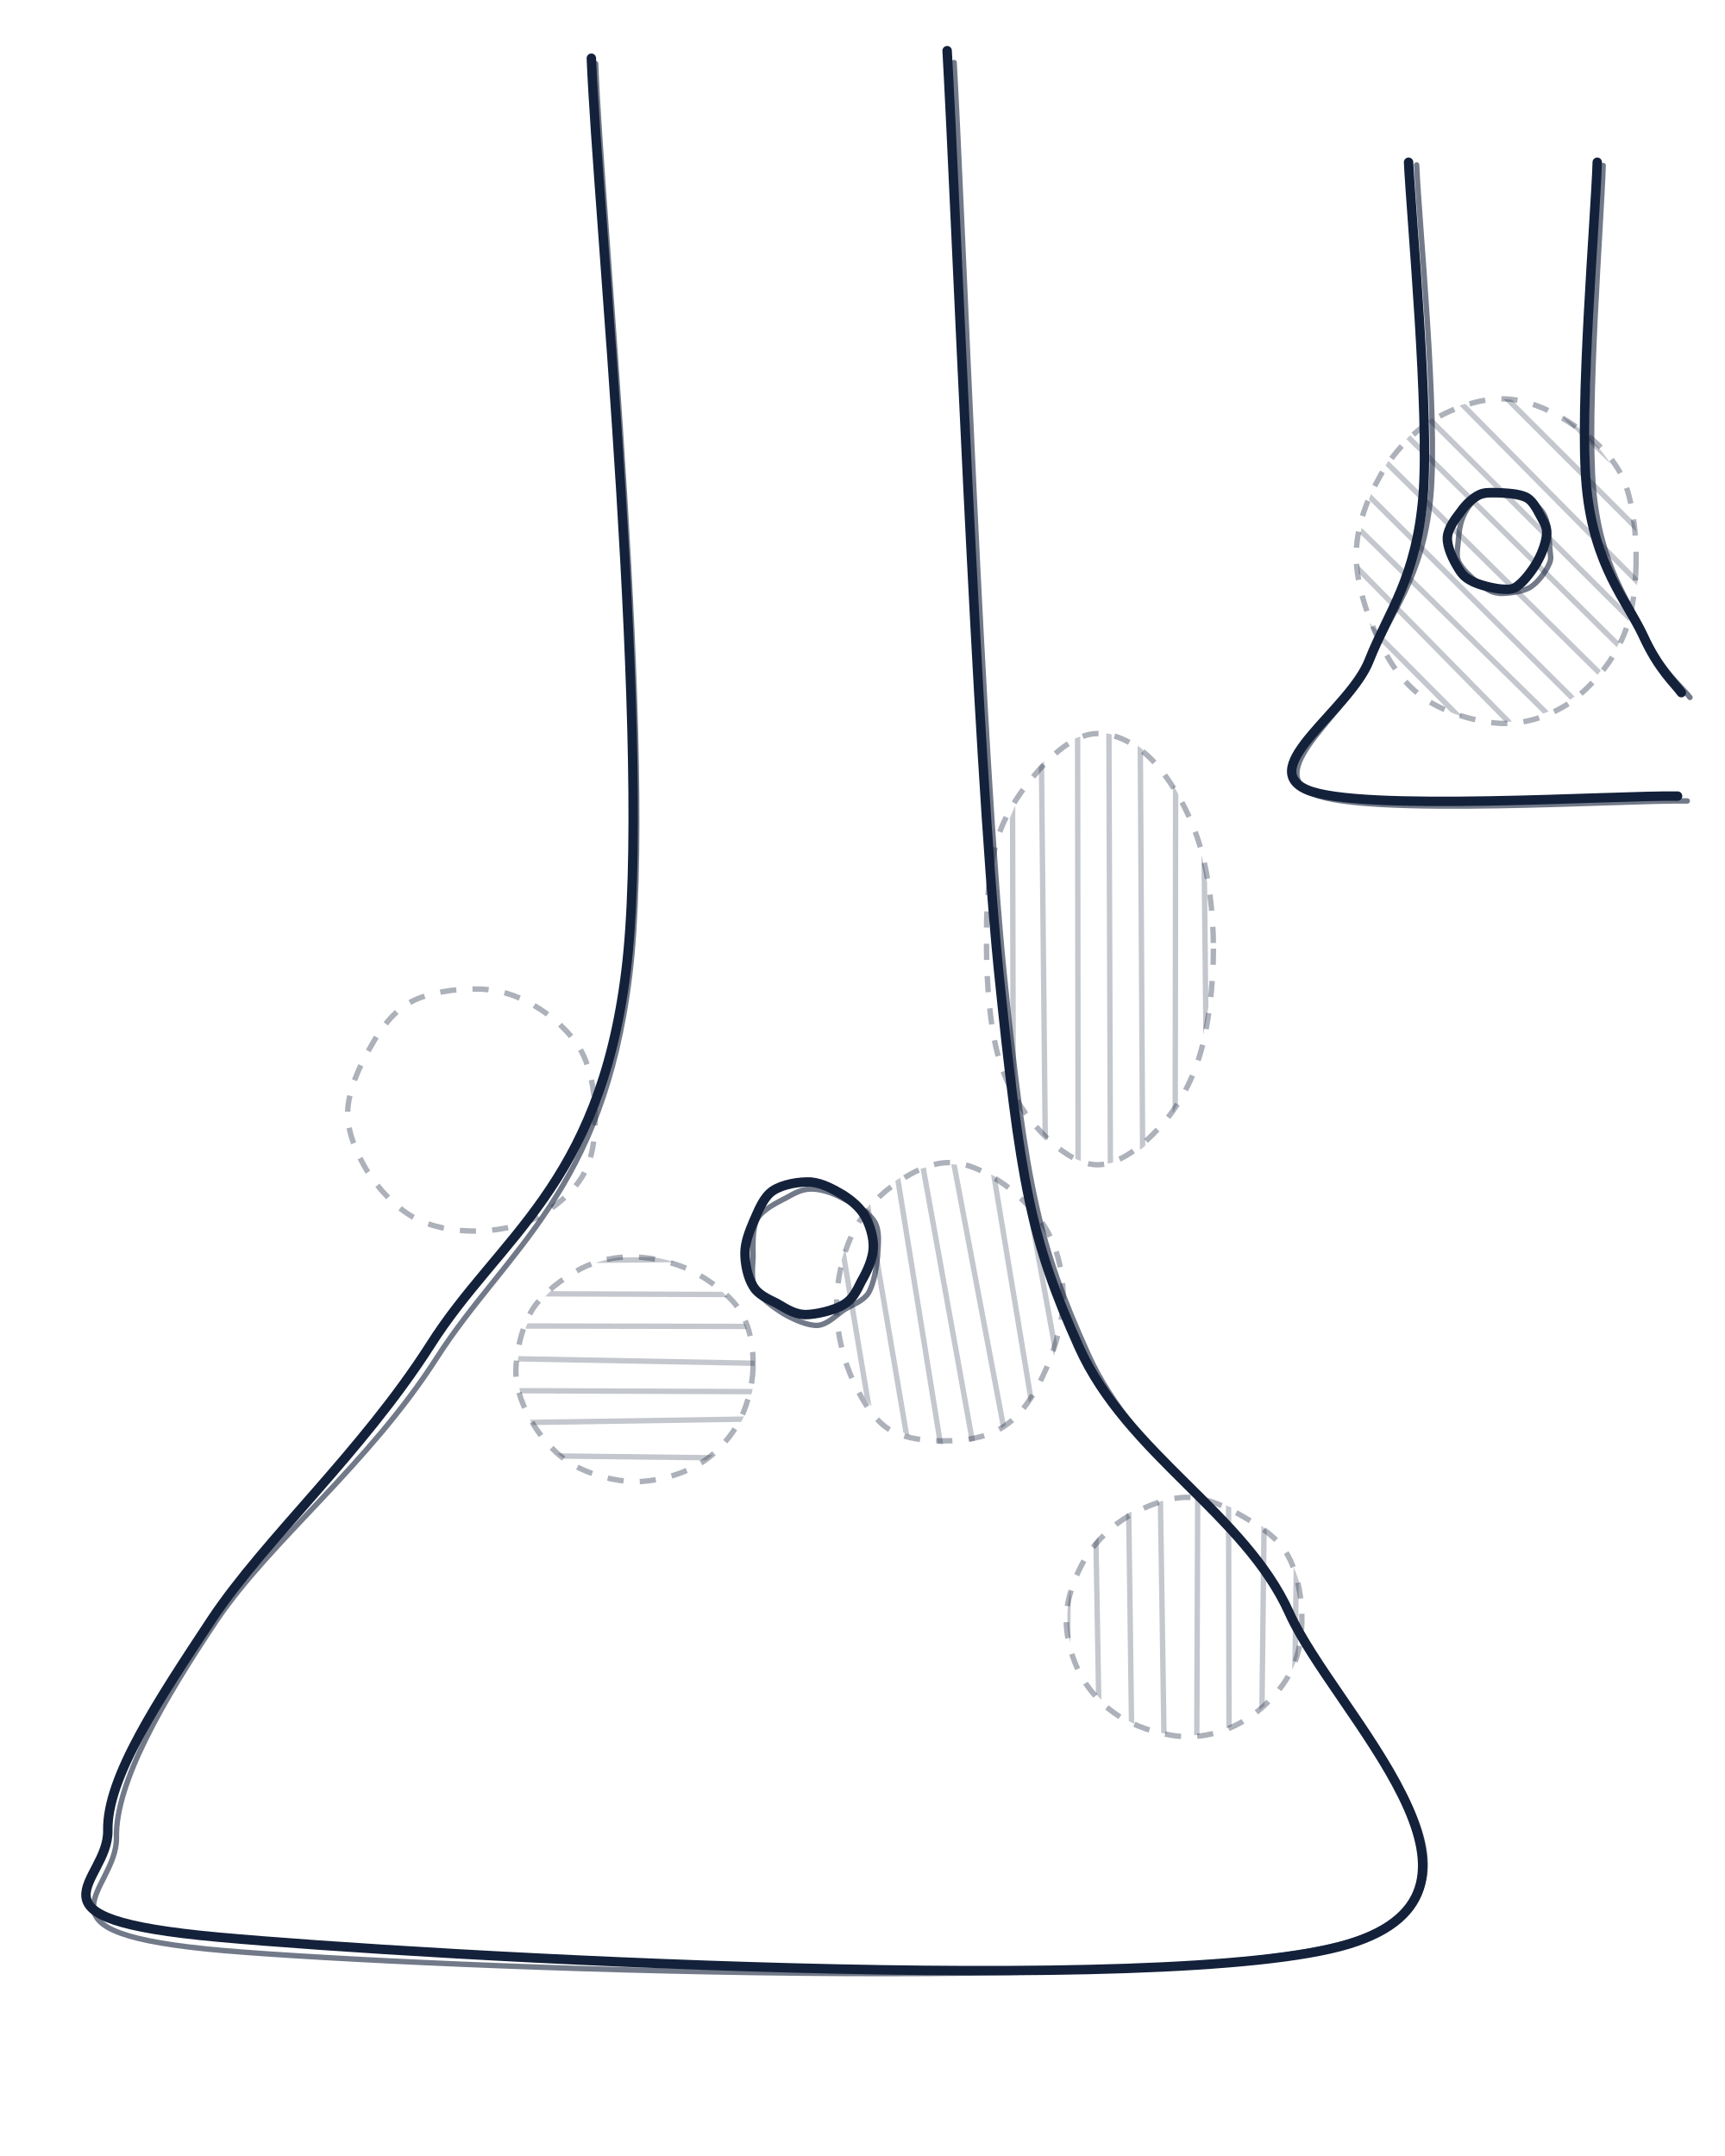
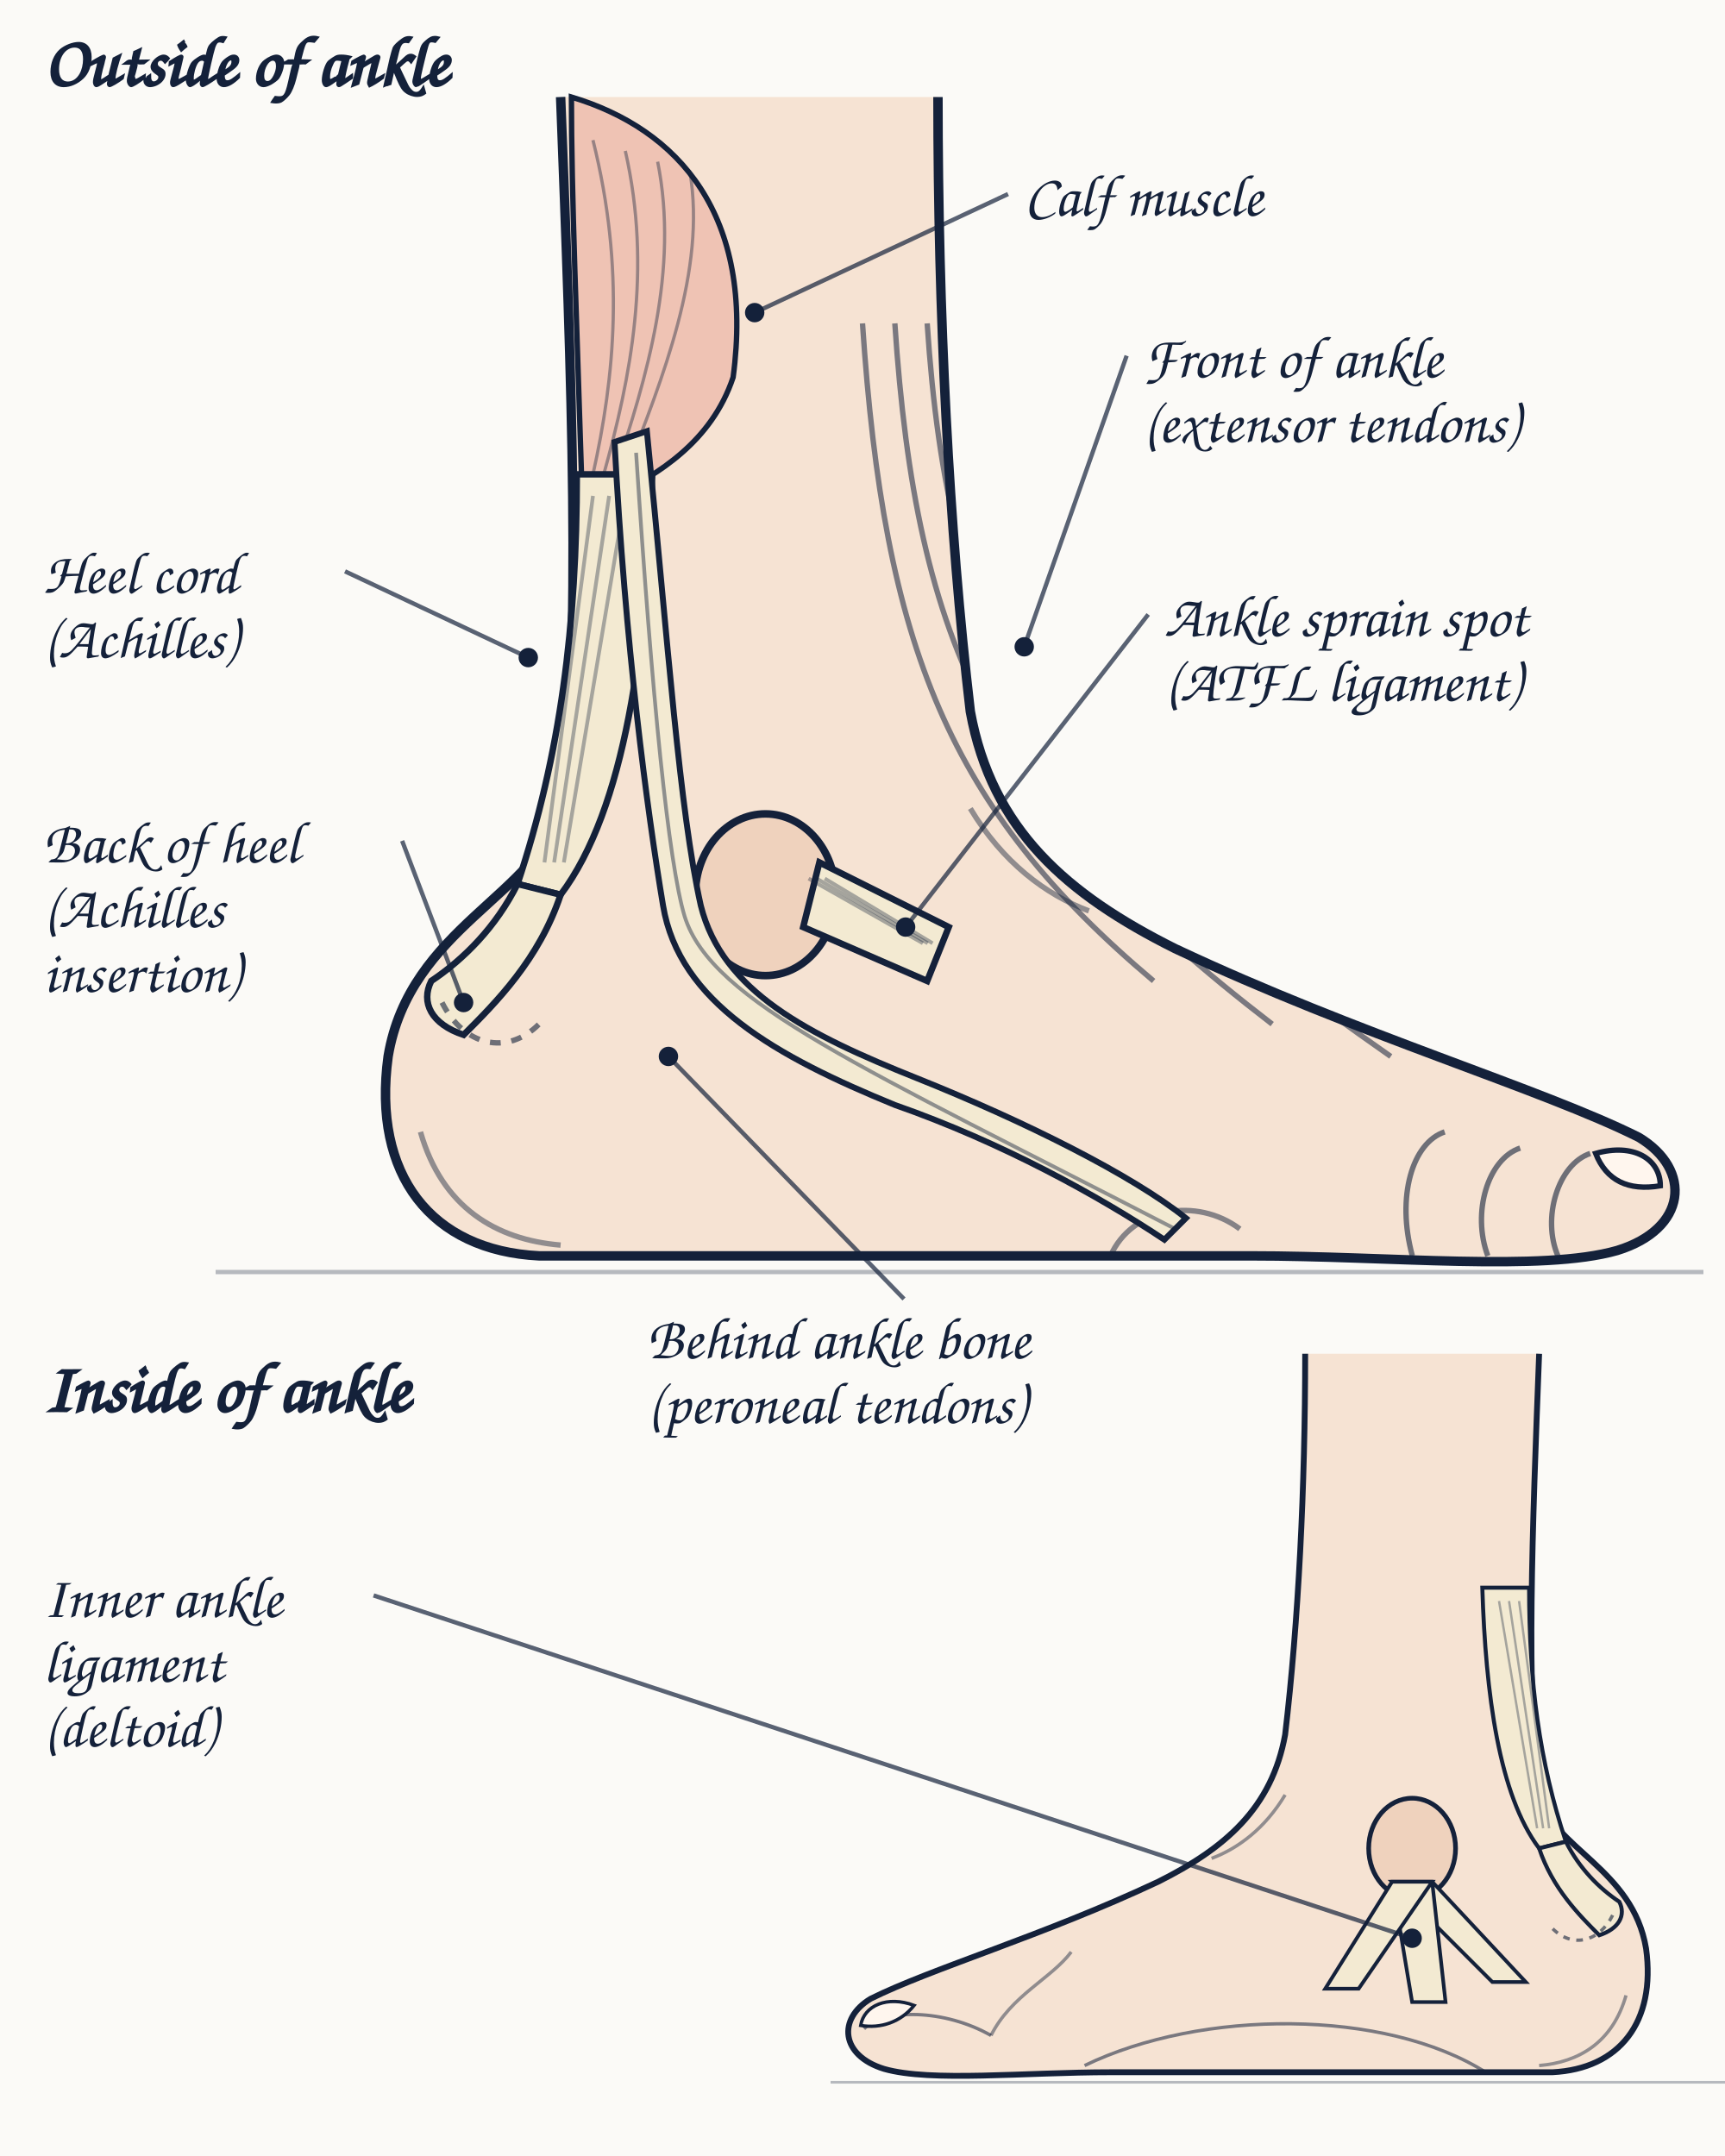
<svg xmlns="http://www.w3.org/2000/svg" viewBox="0 0 320 400" role="group" aria-labelledby="ankle-achilles-t" data-region="ankle-achilles">
-   <style>.hit{fill:transparent;stroke:#14213a;stroke-opacity:.35;stroke-width:1;stroke-dasharray:3 3;pointer-events:all;cursor:pointer}.sub.sel .hit{fill:#ffd877;stroke:#ffb000;stroke-opacity:1;stroke-width:2.5;stroke-dasharray:none}</style>
+   <style>.hit{fill:transparent;stroke:none;pointer-events:all;cursor:pointer}.sub.sel .hit{fill:#ffd877;stroke:#ffb000;stroke-opacity:1;stroke-width:2.5;stroke-dasharray:none}.labels text{font:11px Virgil,"Comic Sans MS",cursive;fill:#14213a}.labels .vt{font-size:13px;font-weight:bold}</style>
  <defs>
-     <clipPath id="ankle-achilles-c0">
-       <path d="M140 254C140 257.5 138.9 261.5 137.1 264.5C135.2 267.5 132.2 270.4 129 272.2C125.8 273.9 121.7 275 118 275C114.3 275 110.2 273.9 107 272.2C103.8 270.4 100.8 267.5 98.9 264.5C97.1 261.5 96 257.5 96 254C96 250.5 97.1 246.5 98.9 243.5C100.8 240.5 103.8 237.6 107 235.8C110.2 234.1 114.3 233 118 233C121.7 233 125.8 234.1 129 235.8C132.2 237.6 135.2 240.5 137.1 243.5C138.9 246.5 140 250.5 140 254Z" />
-     </clipPath>
-     <clipPath id="ankle-achilles-c1">
-       <path d="M197 242C197 246.3 195.9 251.2 194.2 255C192.4 258.8 189.5 262.3 186.5 264.5C183.5 266.7 179.5 268 176 268C172.5 268 168.5 266.7 165.5 264.5C162.5 262.3 159.6 258.8 157.8 255C156.1 251.2 155 246.3 155 242C155 237.7 156.1 232.8 157.8 229C159.6 225.2 162.5 221.7 165.5 219.5C168.5 217.3 172.5 216 176 216C179.5 216 183.5 217.3 186.5 219.5C189.5 221.7 192.4 225.2 194.2 229C195.9 232.8 197 237.7 197 242Z" />
-     </clipPath>
-     <clipPath id="ankle-achilles-c2">
-       <path d="M111 206C111 209.8 109.8 214.2 107.9 217.5C106 220.8 102.8 224 99.5 225.9C96.2 227.8 91.8 229 88 229C84.2 229 79.8 227.8 76.5 225.9C73.2 224 70 220.8 68.1 217.5C66.2 214.2 65 209.8 65 206C65 202.2 66.2 197.8 68.1 194.5C70 191.2 73.2 188 76.5 186.1C79.8 184.2 84.2 183 88 183C91.8 183 96.2 184.2 99.5 186.1C102.8 188 106 191.2 107.9 194.5C109.8 197.8 111 202.2 111 206Z" />
-     </clipPath>
-     <clipPath id="ankle-achilles-c3">
-       <path d="M225 176C225 182.7 223.9 190.2 222.2 196C220.4 201.8 217.5 207.3 214.5 210.6C211.5 214 207.5 216 204 216C200.5 216 196.5 214 193.5 210.6C190.5 207.3 187.6 201.8 185.8 196C184.1 190.2 183 182.7 183 176C183 169.3 184.1 161.8 185.8 156C187.6 150.2 190.5 144.7 193.5 141.4C196.5 138 200.5 136 204 136C207.5 136 211.5 138 214.5 141.4C217.5 144.7 220.4 150.2 222.2 156C223.9 161.8 225 169.3 225 176Z" />
-     </clipPath>
-     <clipPath id="ankle-achilles-c4">
-       <path d="M242 300C242 303.7 240.9 307.8 239.1 311C237.2 314.2 234.2 317.2 231 319.1C227.8 320.9 223.7 322 220 322C216.3 322 212.2 320.9 209 319.1C205.8 317.2 202.8 314.2 200.9 311C199.1 307.8 198 303.7 198 300C198 296.3 199.1 292.2 200.9 289C202.8 285.8 205.8 282.8 209 280.9C212.2 279.1 216.3 278 220 278C223.7 278 227.8 279.1 231 280.9C234.2 282.8 237.2 285.8 239.1 289C240.9 292.2 242 296.3 242 300Z" />
-     </clipPath>
-     <clipPath id="ankle-achilles-c5">
-       <path d="M304 104C304 109 302.7 114.7 300.5 119C298.3 123.3 294.8 127.5 291 130C287.2 132.5 282.3 134 278 134C273.7 134 268.8 132.5 265 130C261.2 127.5 257.7 123.3 255.5 119C253.3 114.7 252 109 252 104C252 99 253.3 93.3 255.5 89C257.7 84.7 261.2 80.5 265 78C268.8 75.5 273.7 74 278 74C282.3 74 287.2 75.5 291 78C294.8 80.5 298.3 84.7 300.5 89C302.7 93.3 304 99 304 104Z" />
+     <clipPath id="ankle-achilles-foot">
+       <path d="M104 18 C106 70 108 120 104 150 C100 166 76 172 72 196 C69 218 80 232 100 233 L232 233 C258 233 286 236 300 232 C313 228 314 217 304 211 C286 202 252 192 218 176 C198 166 184 154 180 132 C176 98 174 58 174 18" />
    </clipPath>
  </defs>
+   <rect width="320" height="400" fill="#fbfaf7" />
  <g class="art" aria-hidden="true">
-     <path d="M109.7 10.8C110.8 39 121.1 140.6 116.1 180.4C111.1 220.2 92.5 229.5 79.8 249.6C67 269.6 49.3 285.4 39.3 300.4C29.4 315.4 19.8 329.8 20 339.6C20.2 349.4 2.2 355.9 40.5 359.4C78.9 362.9 217 370.7 250.1 360.7C283.2 350.7 247.5 317.7 239.2 299.3C230.9 280.8 209.2 269.9 200.2 250C191.2 230 189.3 219.7 185.2 179.6C181.2 139.5 177.3 37.8 175.7 9.4" fill="none" stroke="#14213a" stroke-width="1.75" stroke-linecap="round" stroke-linejoin="round" />
-     <path d="M110.5 11.8C111.5 40 121.7 141 116.8 181C111.9 221 93.9 231.9 81.1 251.8C68.4 271.7 50.2 285.8 40.2 300.6C30.3 315.4 21.4 330.7 21.6 340.9C21.8 351.1 3.4 358.6 41.6 361.9C79.7 365.1 217.4 370.4 250.5 360.2C283.6 350.1 248.2 319.2 240.1 301C232 282.8 210.7 271.1 201.8 251.1C192.8 231.1 190.4 220.8 186.3 180.9C182.2 141 178.6 39.8 177 11.6" fill="none" stroke="#14213a" stroke-width="1" opacity=".6" stroke-linecap="round" />
-     <path d="M162 231.6C161.9 233.6 160.8 236 159.8 237.7C158.9 239.5 158.2 241.1 156.4 242.1C154.7 243.1 151.4 243.9 149.3 243.9C147.2 243.8 145.7 242.7 144.1 241.8C142.5 241 140.6 240.2 139.7 238.6C138.7 237 138.2 234.5 138.2 232.5C138.2 230.5 139 228.5 139.8 226.6C140.7 224.6 141.6 222.1 143.4 220.9C145.2 219.7 148.3 219.2 150.4 219.3C152.6 219.5 154.7 220.7 156.4 221.7C158.1 222.8 159.6 224.1 160.5 225.7C161.4 227.4 162.1 229.6 162 231.6Z" fill="none" stroke="#14213a" stroke-width="1.75" stroke-linecap="round" stroke-linejoin="round" />
-     <path d="M162.8 233C162.6 235.2 162.1 238.2 161.1 239.9C160 241.5 158.2 242 156.6 243C155.1 244 153.6 245.7 151.7 245.9C149.9 246 147.2 244.8 145.3 243.7C143.4 242.5 141.2 240.9 140.2 239.2C139.3 237.4 139.6 235.4 139.7 233.2C139.7 231.1 139.5 228 140.5 226.1C141.6 224.3 144.2 223.1 145.9 222.2C147.5 221.3 148.8 220.6 150.5 220.6C152.2 220.6 154.2 221.2 156.1 222.2C158 223.2 161.1 224.8 162.2 226.6C163.3 228.4 162.9 230.8 162.8 233Z" fill="none" stroke="#14213a" stroke-width="1" opacity=".6" stroke-linecap="round" />
-     <path d="M261.3 30.1C261.8 40.4 265.2 76.6 264 92C262.7 107.4 257.6 113.4 254 122.5C250.5 131.6 232.9 142.3 242.4 146.5C251.9 150.7 299.8 147.5 311.2 147.7" fill="none" stroke="#14213a" stroke-width="1.75" stroke-linecap="round" stroke-linejoin="round" />
-     <path d="M262.8 30.6C263.2 40.9 266.8 76.9 265.4 92.2C263.9 107.6 257.9 113.4 254.3 122.5C250.7 131.7 233.8 142.9 243.6 147.3C253.4 151.6 301.5 148.4 313 148.6" fill="none" stroke="#14213a" stroke-width="1" opacity=".6" stroke-linecap="round" />
-     <path d="M296.3 30.1C296 40.1 292.9 75.7 294.3 90.3C295.7 105 301.8 111.5 304.8 117.9C307.7 124.3 310.7 126.8 311.9 128.5" fill="none" stroke="#14213a" stroke-width="1.75" stroke-linecap="round" stroke-linejoin="round" />
-     <path d="M297.4 30.7C297.1 40.7 294.3 76.1 295.6 90.7C296.9 105.2 302.3 111.7 305.3 118.2C308.3 124.6 312.1 127.5 313.5 129.4" fill="none" stroke="#14213a" stroke-width="1" opacity=".6" stroke-linecap="round" />
-     <path d="M286.9 99.2C286.8 100.5 286.2 102.3 285.4 103.8C284.6 105.4 283 107.5 281.9 108.4C280.8 109.4 280.1 109.4 278.6 109.3C277.2 109.2 274.6 108.6 273.2 107.9C271.8 107.2 271.2 106.6 270.4 105.2C269.6 103.9 268.4 101.5 268.5 99.7C268.6 98 270 96.2 271 94.9C271.9 93.6 273.1 92.5 274.2 91.9C275.3 91.3 276.2 91.4 277.7 91.4C279.2 91.5 281.7 91.5 283.2 92.3C284.6 93.1 285.4 95.1 286.1 96.3C286.7 97.4 287 98 286.9 99.2Z" fill="none" stroke="#14213a" stroke-width="1.75" stroke-linecap="round" stroke-linejoin="round" />
-     <path d="M287.5 101.7C287.6 103.2 287.9 103.6 287.3 104.8C286.7 106.1 285.3 108.1 283.8 109C282.4 109.8 279.9 110.1 278.4 110.1C277 110 276.4 109.7 275.1 108.8C273.8 107.9 271.6 106 270.8 104.6C270 103.3 270.4 102 270.5 100.6C270.6 99.1 270.8 97.3 271.4 95.9C272 94.5 273 93 274.2 92.3C275.3 91.7 276.9 91.8 278.4 91.8C279.9 91.9 281.9 92.1 283.3 92.8C284.7 93.4 285.9 94.3 286.6 95.8C287.3 97.3 287.4 100.2 287.5 101.7Z" fill="none" stroke="#14213a" stroke-width="1" opacity=".6" stroke-linecap="round" />
+     <path d="M104 18 C106 70 108 120 104 150 C100 166 76 172 72 196 C69 218 80 232 100 233 L232 233 C258 233 286 236 300 232 C313 228 314 217 304 211 C286 202 252 192 218 176 C198 166 184 154 180 132 C176 98 174 58 174 18" fill="#f6e3d3" stroke="#14213a" stroke-width="1.75" stroke-linejoin="round" />
+     <path d="M262 233 C259 222 262 212 268 210" fill="none" stroke="#14213a" stroke-width="1" opacity=".6" />
+     <path d="M276 233 C273 225 276 215 282 213" fill="none" stroke="#14213a" stroke-width="1" opacity=".6" />
+     <path d="M289 233 C286 226 289 216 295 214" fill="none" stroke="#14213a" stroke-width="1" opacity=".6" />
+     <path d="M296 214 C303 212 308 215 308 220 C302 221 298 219 296 214Z" fill="#fff6ee" stroke="#14213a" stroke-width="1" />
+     <path d="M206 233 C210 224 222 222 230 228" fill="none" stroke="#14213a" stroke-width="1" opacity=".5" />
+     <path d="M78 210 C82 224 92 230 104 231" fill="none" stroke="#14213a" stroke-width="1" opacity=".45" />
+     <path d="M180 150 C186 160 194 166 202 169" fill="none" stroke="#14213a" stroke-width="1" opacity=".45" />
+     <path d="M129 166a13 15 0 1 0 26 0a13 15 0 1 0 -26 0Z" fill="#efd2bd" stroke="#14213a" stroke-width="1.4" />
+     <line x1="40" y1="236" x2="316" y2="236" stroke="#14213a" stroke-width=".8" opacity=".3" />
+     <path class="belly" d="M106 18 C126 24 140 40 136 70 C132 82 122 88 114 92 L108 92 C107 60 106 36 106 18Z" fill="#e9a99a" fill-opacity=".55" stroke="#14213a" stroke-width="1" />
+     <path d="M110 26 C116 50 114 70 110 88" fill="none" stroke="#14213a" stroke-width=".6" opacity=".4" />
+     <path d="M116 28 C121 50 117 70 112 88" fill="none" stroke="#14213a" stroke-width=".6" opacity=".4" />
+     <path d="M122 30 C126 50 120 70 114 88" fill="none" stroke="#14213a" stroke-width=".6" opacity=".4" />
+     <path d="M128 32 C131 50 123 70 116 88" fill="none" stroke="#14213a" stroke-width=".6" opacity=".4" />
+     <g transform="translate(350 240) scale(-0.62 0.62)">
+       <path d="M104 18 C106 70 108 120 104 150 C100 166 76 172 72 196 C69 218 80 232 100 233 L232 233 C258 233 286 236 300 232 C313 228 314 217 304 211 C286 202 252 192 218 176 C198 166 184 154 180 132 C176 98 174 58 174 18" fill="#f6e3d3" stroke="#14213a" stroke-width="1.75" stroke-linejoin="round" />
+       <path d="M120 233 C150 214 205 214 240 231" fill="none" stroke="#14213a" stroke-width="1" opacity=".55" />
+       <path d="M268 222 C282 214 300 214 306 220" fill="none" stroke="#14213a" stroke-width="1" opacity=".55" />
+       <path d="M291 213 C299 210 306 213 307 219 C301 220 295 218 291 213Z" fill="#fff6ee" stroke="#14213a" stroke-width="1" />
+       <path d="M244 197 C250 205 262 210 268 222" fill="none" stroke="#14213a" stroke-width="1" opacity=".45" />
+       <path d="M78 210 C82 224 92 230 104 231" fill="none" stroke="#14213a" stroke-width="1" opacity=".45" />
+       <path d="M180 150 C186 160 194 166 202 169" fill="none" stroke="#14213a" stroke-width="1" opacity=".45" />
+       <path d="M129 166a13 15 0 1 0 26 0a13 15 0 1 0 -26 0Z" fill="#efd2bd" stroke="#14213a" stroke-width="1.4" />
+       <line x1="40" y1="236" x2="316" y2="236" stroke="#14213a" stroke-width=".8" opacity=".3" />
+       <path class="tendon" d="M107 88 L121 88 C120 120 116 150 104 166 L96 164 C104 140 107 116 107 88Z" fill="#f3ead2" stroke="#14213a" stroke-width="1.2" />
+       <path d="M110 92 L101.0 160" stroke="#14213a" stroke-width=".7" opacity=".35" />
+       <path d="M113 92 L102.8 160" stroke="#14213a" stroke-width=".7" opacity=".35" />
+       <path d="M116 92 L104.6 160" stroke="#14213a" stroke-width=".7" opacity=".35" />
+       <path class="tendon" d="M96 164 L104 166 C100 178 92 186 86 192 C80 190 78 186 80 182 C86 178 92 172 96 164Z" fill="#f3ead2" stroke="#14213a" stroke-width="1.2" />
+       <path d="M82 186 C86 194 94 196 100 190" fill="none" stroke="#14213a" stroke-width="1" stroke-dasharray="2 2" opacity=".6" />
+     </g>
  </g>
  <g class="subs">
-     <g id="ankle-achilles--outer" class="sub" data-sub="outer" data-muscle-id="ankle.atfl" role="button" tabindex="0" aria-label="Outside of the ankle (in front of the bone)">
-       <path class="hit" d="M139.7 253.7C139.6 257.3 138.5 261.4 136.7 264.5C134.9 267.5 132.1 270.4 128.9 272.1C125.7 273.8 121.4 274.9 117.7 274.9C113.9 274.8 109.5 273.6 106.4 271.8C103.2 270 100.7 267.1 98.9 264.2C97.2 261.3 95.7 258 95.7 254.5C95.7 250.9 96.8 246.1 98.8 242.9C100.8 239.8 104.5 237.1 107.7 235.4C110.8 233.8 114.2 233.1 117.7 233.2C121.1 233.3 125.1 234.2 128.4 235.8C131.6 237.5 135.4 240.2 137.3 243.2C139.2 246.2 139.8 250.2 139.7 253.7Z" />
-       <g aria-hidden="true">
-         <path d="M92.6 228L144 227.4M91.6 234L144 233.5M91.3 240L144 240.2M91.9 246L144 246.1M91 252L144 253M91.4 258L144 258.2M92.1 264L144 263.2M92.5 270L144 270.6M91.4 276L144 276.8" clip-path="url(#ankle-achilles-c0)" stroke="#14213a" stroke-width="1" stroke-opacity=".25" fill="none" />
+     <g id="ankle-achilles--front" class="sub" data-sub="front" role="button" tabindex="0" aria-label="Front of the ankle">
+       <path class="hit" d="M165 128a21 22 0 1 0 42 0a21 22 0 1 0 -42 0Z" />
+       <g clip-path="url(#ankle-achilles-foot)">
+         <path class="tendon" d="M160 60 C164 120 176 150 214 182" fill="none" stroke="#14213a" stroke-width="1" opacity=".55" />
+         <path class="tendon" d="M166 60 C170 120 184 150 236 190" fill="none" stroke="#14213a" stroke-width="1" opacity=".55" />
+         <path class="tendon" d="M172 60 C176 120 192 150 258 196" fill="none" stroke="#14213a" stroke-width="1" opacity=".55" />
      </g>
    </g>
-     <g id="ankle-achilles--behind-outer-bone" class="sub" data-sub="behind-outer-bone" data-muscle-id="ankle.peroneals" role="button" tabindex="0" aria-label="Behind the outer ankle bone">
-       <path class="hit" d="M197.2 241.9C197 246.2 195.3 251.4 193.5 255.2C191.8 258.9 189.5 262.4 186.6 264.4C183.8 266.4 180.1 267.2 176.5 267.3C172.9 267.4 168 267.2 164.8 265.1C161.7 263.1 159.3 258.7 157.7 254.9C156.1 251 155.1 246.2 155.2 241.9C155.2 237.6 156.3 232.8 158 229.2C159.7 225.6 162.3 222.4 165.3 220.2C168.3 217.9 172.4 215.7 175.9 215.7C179.4 215.6 183.3 217.6 186.5 219.9C189.6 222.2 193.1 225.8 194.8 229.4C196.6 233.1 197.4 237.6 197.2 241.9Z" />
-       <g aria-hidden="true">
-         <path d="M199.9 207.2L210.8 267.3M194 208.3L204.8 268M188.3 209.3L198.9 267.6M183.1 210.4L193 270.1M176.1 211.4L187.1 269.7M170.5 212.5L181.2 271.9M165.7 213.5L175.3 273.1M159.4 214.5L169.4 273.5M153.6 215.6L163.5 274.9M146.6 216.6L157.6 275.9M141.7 217.7L151.7 277.7" clip-path="url(#ankle-achilles-c1)" stroke="#14213a" stroke-width="1" stroke-opacity=".25" fill="none" />
-       </g>
-     </g>
-     <g id="ankle-achilles--front" class="sub" data-sub="front" role="button" tabindex="0" aria-label="Front of the ankle">
-       <path class="hit" d="M110.4 205.8C110.5 209.6 110.2 214.3 108.4 217.6C106.6 221 102.9 224.1 99.5 225.9C96.1 227.7 91.8 228.4 88 228.4C84.2 228.4 80.1 227.7 76.8 225.9C73.5 224.1 70.3 220.7 68.2 217.4C66.2 214.1 64.4 210.1 64.5 206.2C64.6 202.4 66.7 197.7 68.7 194.3C70.6 190.9 72.9 187.7 76.2 185.9C79.5 184.1 84.7 183.4 88.5 183.5C92.3 183.5 95.8 184.6 99 186.5C102.2 188.3 105.7 191.4 107.6 194.6C109.5 197.9 110.2 202 110.4 205.8Z" />
-     </g>
    <g id="ankle-achilles--achilles-mid" class="sub" data-sub="achilles-mid" data-muscle-id="achilles.midportion" role="button" tabindex="0" aria-label="Achilles tendon, 2–6 cm above the heel">
-       <path class="hit" d="M225.1 176C225.1 182.6 224.2 190.7 222.4 196.3C220.6 202 217.6 206.7 214.4 209.9C211.3 213.2 207.2 216.1 203.6 216.1C200 216.1 196.1 213.2 193 209.9C190 206.7 187 202.2 185.3 196.4C183.6 190.6 183 182.1 183 175.3C182.9 168.5 183.4 161 185.1 155.4C186.9 149.8 190.6 145.1 193.7 141.8C196.8 138.6 200.2 136.1 203.6 136.1C207 136 211.1 138.1 214.2 141.5C217.3 144.9 220.6 150.5 222.4 156.3C224.2 162 225.1 169.3 225.1 176Z" />
-       <g aria-hidden="true">
-         <path d="M247.4 132L248 220.7M242.5 132L242 220.5M235.5 132L236 220.6M230.3 132L230 220.2M223.1 132L224 219.4M218.1 132L218 220.5M211.5 132L212 219.9M205.7 132L206 220.4M199.9 132L200 220.8M193.1 132L194 220.9M187.8 132L188 219.2M182.6 132L182 219.4M176.4 132L176 220M170.9 132L170 220.3M164.7 132L164 220.1" clip-path="url(#ankle-achilles-c3)" stroke="#14213a" stroke-width="1" stroke-opacity=".25" fill="none" />
-       </g>
+       <path class="hit" d="M90 125a20 34 0 1 0 40 0a20 34 0 1 0 -40 0Z" />
+       <path class="tendon" d="M107 88 L121 88 C120 120 116 150 104 166 L96 164 C104 140 107 116 107 88Z" fill="#f3ead2" stroke="#14213a" stroke-width="1.2" />
+       <path d="M110 92 L101.0 160" stroke="#14213a" stroke-width=".7" opacity=".35" />
+       <path d="M113 92 L102.8 160" stroke="#14213a" stroke-width=".7" opacity=".35" />
+       <path d="M116 92 L104.6 160" stroke="#14213a" stroke-width=".7" opacity=".35" />
    </g>
    <g id="ankle-achilles--achilles-insertion" class="sub" data-sub="achilles-insertion" data-muscle-id="achilles.insertion" role="button" tabindex="0" aria-label="Where the Achilles meets the heel">
-       <path class="hit" d="M241.5 299.4C241.6 303.1 241.1 307.1 239.3 310.4C237.6 313.7 234.2 317.2 231 319.1C227.8 321.1 224.1 322.2 220.3 322.2C216.6 322.2 211.8 320.8 208.6 319C205.3 317.2 202.5 314.3 200.7 311.2C198.9 308 197.7 303.8 197.8 300.1C197.9 296.4 199.5 292.2 201.4 289C203.4 285.9 206.2 283.1 209.3 281.3C212.5 279.4 216.9 277.7 220.5 277.8C224.1 277.9 228 279.8 231 281.6C234.1 283.4 237.1 285.4 238.8 288.4C240.5 291.3 241.4 295.7 241.5 299.4Z" />
-       <g aria-hidden="true">
-         <path d="M247 274L246 326.4M240.7 274L240 326.4M234.6 274L234 325.9M227.9 274L228 326M222.2 274L222 325.4M215.2 274L216 326.8M209.3 274L210 326.6M203.1 274L204 325.5M198.2 274L198 325.1" clip-path="url(#ankle-achilles-c4)" stroke="#14213a" stroke-width="1" stroke-opacity=".25" fill="none" />
-       </g>
+       <path class="hit" d="M64 186a20 20 0 1 0 40 0a20 20 0 1 0 -40 0Z" />
+       <path class="tendon" d="M96 164 L104 166 C100 178 92 186 86 192 C80 190 78 186 80 182 C86 178 92 172 96 164Z" fill="#f3ead2" stroke="#14213a" stroke-width="1.2" />
+       <path d="M82 186 C86 194 94 196 100 190" fill="none" stroke="#14213a" stroke-width="1" stroke-dasharray="2 2" opacity=".6" />
+     </g>
+     <g id="ankle-achilles--behind-outer-bone" class="sub" data-sub="behind-outer-bone" data-muscle-id="ankle.peroneals" role="button" tabindex="0" aria-label="Behind the outer ankle bone">
+       <path class="hit" d="M104 182a20 21 0 1 0 40 0a20 21 0 1 0 -40 0Z" />
+       <path class="tendon" d="M120 80 C124 120 126 150 130 168 C134 184 150 192 170 200 C190 208 210 218 220 226 L216 230 C204 222 186 212 166 205 C144 196 126 186 123 168 C120 150 116 120 114 82Z" fill="#f3ead2" stroke="#14213a" stroke-width="1.1" />
+       <path d="M118 84 C121 130 124 160 127 170 C132 186 160 198 218 228" fill="none" stroke="#14213a" stroke-width=".7" opacity=".45" />
+     </g>
+     <g id="ankle-achilles--outer" class="sub" data-sub="outer" data-muscle-id="ankle.atfl" role="button" tabindex="0" aria-label="Outside of the ankle (in front of the bone)">
+       <path class="hit" d="M145 178a21 20 0 1 0 42 0a21 20 0 1 0 -42 0Z" />
+       <path class="tendon" d="M152 160 L176 172 L172 182 L149 172Z" fill="#f3ead2" stroke="#14213a" stroke-width="1.2" />
+       <path d="M153.0 163 L173.0 175" stroke="#14213a" stroke-width=".7" opacity=".35" />
+       <path d="M151.5 163 L172.1 175" stroke="#14213a" stroke-width=".7" opacity=".35" />
+       <path d="M150.0 163 L171.2 175" stroke="#14213a" stroke-width=".7" opacity=".35" />
    </g>
    <g id="ankle-achilles--inner" class="sub" data-sub="inner" data-muscle-id="ankle.deltoid" role="button" tabindex="0" aria-label="Inside of the ankle">
-       <path class="hit" d="M303.5 104.7C303.4 109.8 302.7 115.1 300.5 119.4C298.4 123.8 294.4 128.2 290.7 130.7C286.9 133.1 282.6 134.4 278.3 134.2C273.9 134 268.1 132.2 264.4 129.7C260.7 127.1 258.1 123.6 256 119.2C253.8 114.8 251.6 108.4 251.6 103.3C251.5 98.3 253.4 93 255.7 88.9C257.9 84.7 261.4 80.8 265.2 78.3C269 75.9 274.1 74 278.4 74C282.6 73.9 287.1 75.8 290.9 78.2C294.6 80.6 298.8 84 300.9 88.4C303 92.8 303.6 99.5 303.5 104.7Z" />
-       <g aria-hidden="true">
-         <path d="M277.9 55.9L326.1 103.4M272.8 60.2L321.8 107.7M270 64.4L317.6 112M264.9 68.6L313.4 117.7M260.3 72.9L309.1 121.5M257.2 77.1L304.9 124.3M252.7 81.4L300.6 128.7M247.5 85.6L296.4 134.2M243.7 89.9L292.1 137.4M240.7 94.1L287.9 142.1M236.2 98.3L283.7 146.1M230.5 102.6L279.4 150.5" clip-path="url(#ankle-achilles-c5)" stroke="#14213a" stroke-width="1" stroke-opacity=".25" fill="none" />
+       <path class="hit" d="M239.96 355.6a22 22 0 1 0 44 0a22 22 0 1 0 -44 0Z" />
+       <g transform="translate(350 240) scale(-0.62 0.62)">
+         <path class="tendon" d="M136 176 L108 206 L118 206 L148 176Z" fill="#f3ead2" stroke="#14213a" stroke-width="1.1" />
+         <path class="tendon" d="M136 176 L132 212 L142 212 L148 176Z" fill="#f3ead2" stroke="#14213a" stroke-width="1.1" />
+         <path class="tendon" d="M136 176 L158 208 L168 208 L148 176Z" fill="#f3ead2" stroke="#14213a" stroke-width="1.1" />
      </g>
    </g>
  </g>
+   <g class="labels" aria-hidden="true" pointer-events="none">
+     <text class="vt" x="8" y="16">Outside of ankle</text>
+     <text class="vt" x="8" y="262">Inside of ankle</text>
+     <path d="M64.0 106 L98 122" stroke="#14213a" stroke-width=".8" fill="none" opacity=".7" />
+     <circle cx="98" cy="122" r="1.8" fill="#14213a" />
+     <text x="8" y="110" text-anchor="start">
+       <tspan x="8" dy="0">Heel cord</tspan>
+       <tspan x="8" dy="12">(Achilles)</tspan>
+     </text>
+     <path d="M74.6 156 L86 186" stroke="#14213a" stroke-width=".8" fill="none" opacity=".7" />
+     <circle cx="86" cy="186" r="1.8" fill="#14213a" />
+     <text x="8" y="160" text-anchor="start">
+       <tspan x="8" dy="0">Back of heel</tspan>
+       <tspan x="8" dy="12">(Achilles</tspan>
+       <tspan x="8" dy="12">insertion)</tspan>
+     </text>
+     <path d="M209 66 L190 120" stroke="#14213a" stroke-width=".8" fill="none" opacity=".7" />
+     <circle cx="190" cy="120" r="1.8" fill="#14213a" />
+     <text x="212" y="70" text-anchor="start">
+       <tspan x="212" dy="0">Front of ankle</tspan>
+       <tspan x="212" dy="12">(extensor tendons)</tspan>
+     </text>
+     <path d="M213 114 L168 172" stroke="#14213a" stroke-width=".8" fill="none" opacity=".7" />
+     <circle cx="168" cy="172" r="1.8" fill="#14213a" />
+     <text x="216" y="118" text-anchor="start">
+       <tspan x="216" dy="0">Ankle sprain spot</tspan>
+       <tspan x="216" dy="12">(ATFL ligament)</tspan>
+     </text>
+     <path d="M167.7 241 L124 196" stroke="#14213a" stroke-width=".8" fill="none" opacity=".7" />
+     <circle cx="124" cy="196" r="1.8" fill="#14213a" />
+     <text x="120" y="252" text-anchor="start">
+       <tspan x="120" dy="0">Behind ankle bone</tspan>
+       <tspan x="120" dy="12">(peroneal tendons)</tspan>
+     </text>
+     <path d="M69.3 296 L261.96 359.6" stroke="#14213a" stroke-width=".8" fill="none" opacity=".7" />
+     <circle cx="261.96" cy="359.6" r="1.8" fill="#14213a" />
+     <text x="8" y="300" text-anchor="start">
+       <tspan x="8" dy="0">Inner ankle</tspan>
+       <tspan x="8" dy="12">ligament</tspan>
+       <tspan x="8" dy="12">(deltoid)</tspan>
+     </text>
+     <path d="M187 36 L140 58" stroke="#14213a" stroke-width=".8" fill="none" opacity=".7" />
+     <circle cx="140" cy="58" r="1.8" fill="#14213a" />
+     <text x="190" y="40" text-anchor="start">
+       <tspan x="190" dy="0">Calf muscle</tspan>
+     </text>
+   </g>
</svg>
